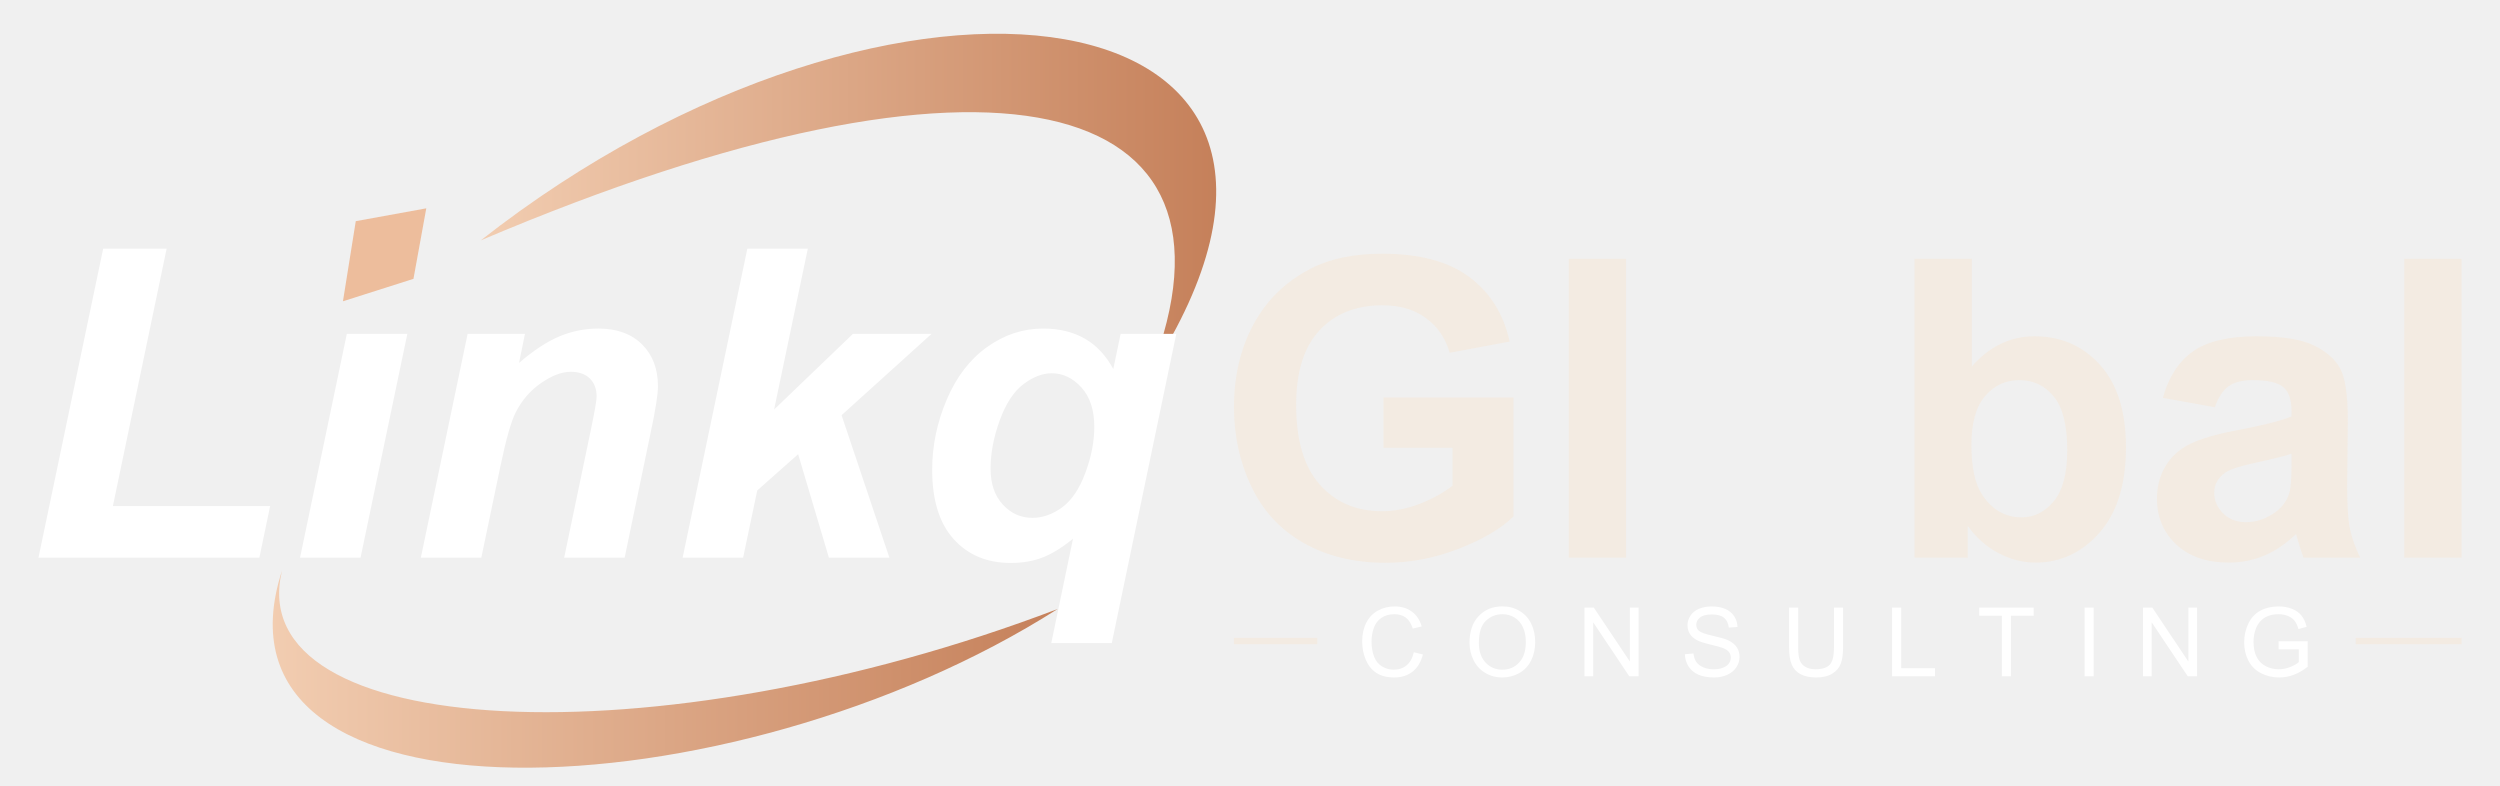
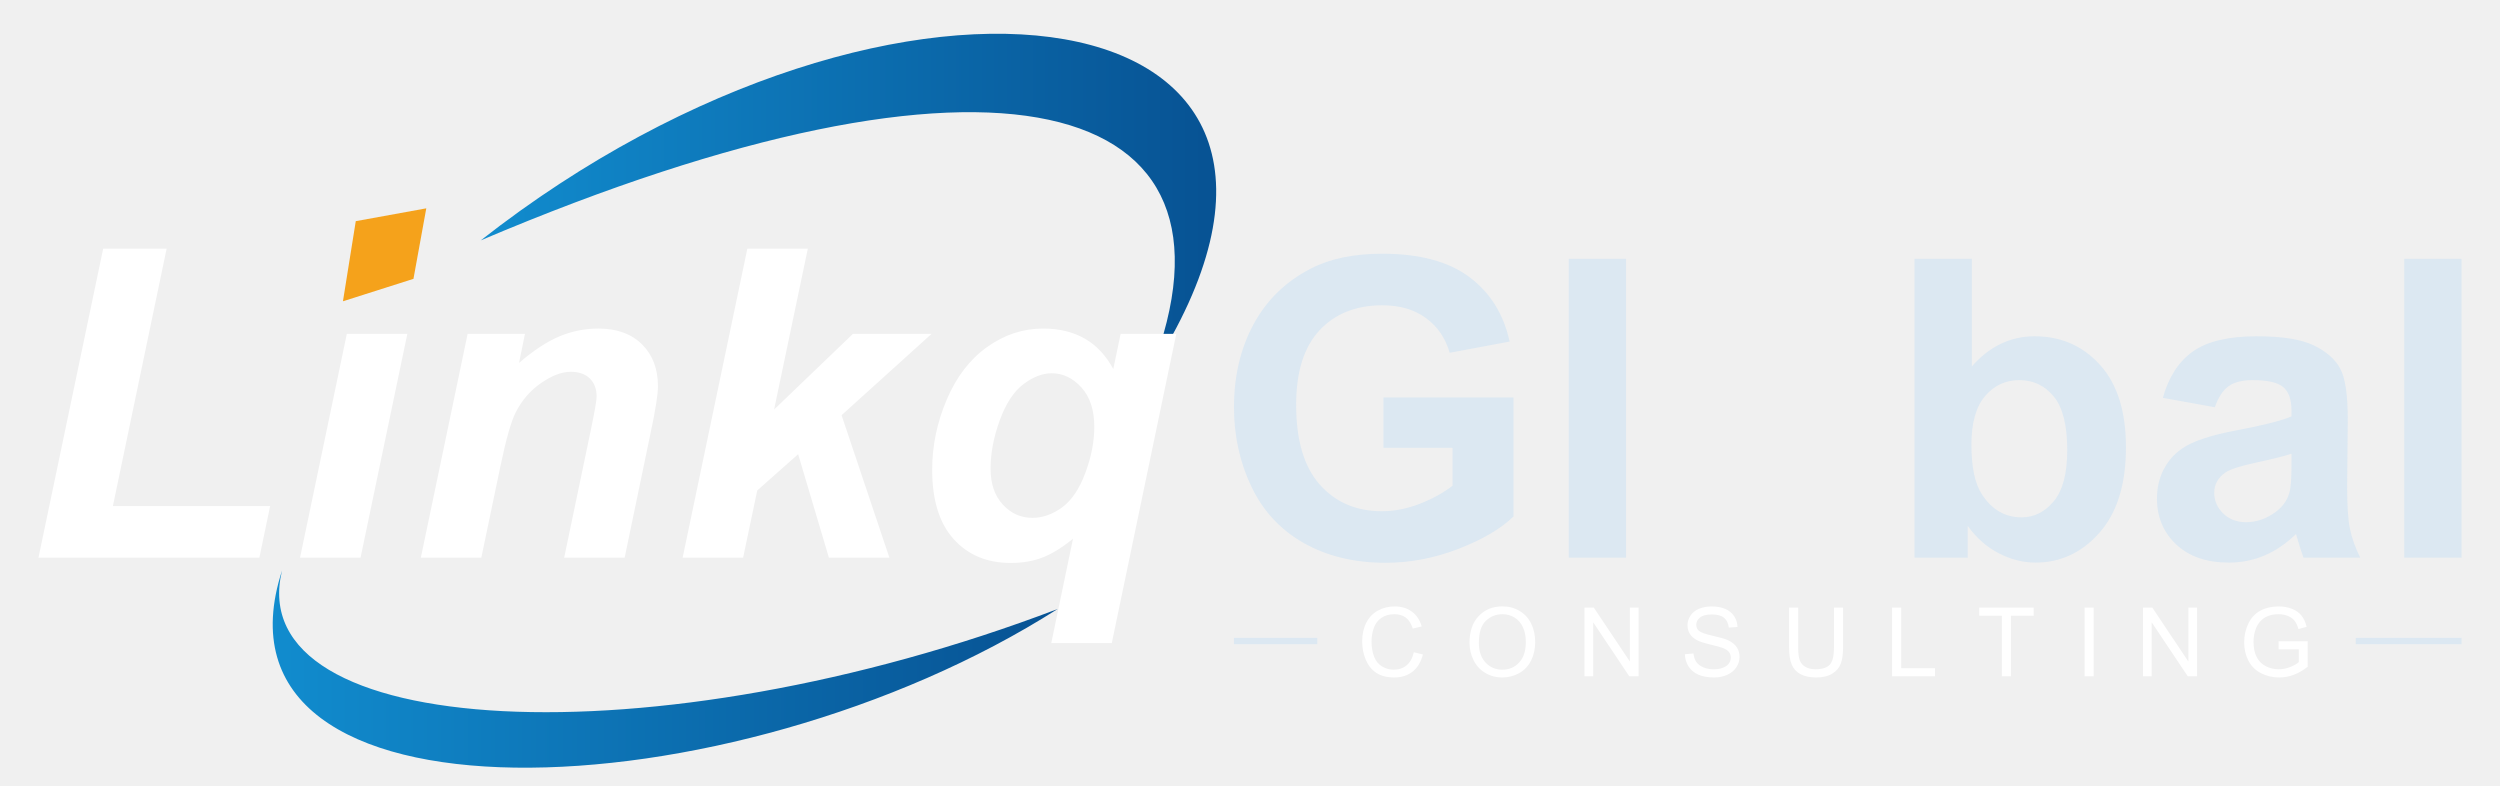
<svg xmlns="http://www.w3.org/2000/svg" viewBox="0 0 780 245" role="img" aria-labelledby="brand-title">
  <defs>
    <linearGradient id="brand-orbit" x1="0" y1="0" x2="1" y2="0">
-       <stop stop-color="#f2cdb1" />
-       <stop offset="1" stop-color="#c5805a" />
+       <stop stop-color="#118cce" />
+       <stop offset="1" stop-color="#075293" />
    </linearGradient>
  </defs>
  <path d="M150 75C280-27 436-4 359 116C393 29 310 7 150 75Z" fill="url(#brand-orbit)" />
  <path d="M88 178C75 231 204 238 330 190C228 255 61 261 88 178Z" fill="url(#brand-orbit)" />
  <path d="M12 174 L32.19 77.59 L51.99 77.59 L35.22 157.89 L84.28 157.89 L80.92 174 Z M108.21 104.16 L127.09 104.16 L112.49 174 L93.61 174 Z M145.9 104.16 L163.79 104.16 L161.94 113.23 C166.42 109.37 170.59 106.62 174.47 104.98 C178.35 103.34 182.44 102.51 186.74 102.51 C192.48 102.51 197.01 104.16 200.32 107.45 C203.63 110.73 205.28 115.1 205.28 120.53 C205.28 122.99 204.56 127.64 203.11 134.48 L194.89 174 L176.02 174 L184.3 134.34 C185.53 128.42 186.15 124.9 186.15 123.76 C186.15 121.34 185.43 119.45 184.01 118.07 C182.58 116.69 180.6 116 178.06 116 C175.29 116 172.23 117.16 168.85 119.48 C165.47 121.8 162.82 124.87 160.89 128.69 C159.49 131.41 157.91 136.95 156.16 145.33 L150.17 174 L131.3 174 Z M212.98 174 L233.17 77.59 L252.04 77.59 L241.52 127.77 L266.12 104.16 L290.65 104.16 L262.57 129.54 L277.49 174 L258.62 174 L249.02 141.71 L236.26 153.02 L231.85 174 Z M349.64 104.16 L367 104.16 L346.88 200.63 L328 200.63 L334.78 168.08 C331.44 170.8 328.31 172.74 325.37 173.9 C322.43 175.06 319.1 175.64 315.37 175.64 C307.96 175.64 302.02 173.17 297.55 168.21 C293.08 163.26 290.84 156.05 290.84 146.58 C290.84 139.08 292.36 131.78 295.38 124.68 C298.41 117.57 302.6 112.1 307.98 108.27 C313.35 104.43 319.17 102.51 325.44 102.51 C335.52 102.51 342.82 106.72 347.34 115.14 Z M309.06 146.25 C309.06 150.94 310.33 154.67 312.88 157.43 C315.42 160.19 318.49 161.57 322.08 161.57 C325.28 161.57 328.37 160.49 331.36 158.32 C334.34 156.14 336.76 152.56 338.62 147.56 C340.49 142.56 341.42 137.76 341.42 133.16 C341.42 127.94 340.08 123.85 337.41 120.89 C334.73 117.94 331.64 116.46 328.13 116.46 C325.24 116.46 322.29 117.6 319.29 119.88 C316.28 122.16 313.83 125.91 311.92 131.15 C310.01 136.39 309.06 141.42 309.06 146.25 Z" fill="#ffffff" />
-   <path d="M111 69L133 65L129 87L107 94Z" fill="#edbd9c" />
-   <path d="M431.63 139.71 L431.63 124 L472.21 124 L472.21 161.15 C468.27 164.97 462.55 168.33 455.07 171.23 C447.58 174.14 440 175.59 432.33 175.59 C422.57 175.59 414.07 173.54 406.82 169.45 C399.57 165.36 394.12 159.51 390.47 151.9 C386.82 144.28 385 136 385 127.06 C385 117.34 387.04 108.71 391.11 101.17 C395.18 93.62 401.14 87.83 408.98 83.8 C414.96 80.7 422.4 79.16 431.31 79.16 C442.89 79.16 451.93 81.58 458.44 86.44 C464.95 91.3 469.14 98.01 471 106.57 L452.3 110.07 C450.99 105.49 448.52 101.88 444.89 99.23 C441.26 96.58 436.74 95.25 431.31 95.25 C423.08 95.25 416.54 97.86 411.68 103.07 C406.83 108.29 404.4 116.03 404.4 126.29 C404.4 137.36 406.86 145.66 411.78 151.2 C416.7 156.73 423.15 159.5 431.12 159.5 C435.06 159.5 439.02 158.72 442.98 157.18 C446.95 155.63 450.35 153.75 453.19 151.55 L453.19 139.71 Z M489.45 174 L489.45 80.75 L507.32 80.75 L507.32 174 Z M597.33 174 L597.33 80.75 L615.21 80.75 L615.21 114.33 C620.72 108.06 627.25 104.92 634.8 104.92 C643.03 104.92 649.83 107.9 655.22 113.86 C660.6 119.81 663.3 128.37 663.3 139.52 C663.3 151.06 660.55 159.94 655.06 166.18 C649.57 172.41 642.9 175.53 635.05 175.53 C631.19 175.53 627.39 174.56 623.64 172.63 C619.88 170.7 616.65 167.85 613.93 164.08 L613.93 174 Z M615.08 138.76 C615.08 145.76 616.18 150.93 618.39 154.28 C621.48 159.03 625.6 161.41 630.73 161.41 C634.67 161.41 638.03 159.72 640.81 156.35 C643.59 152.98 644.98 147.67 644.98 140.41 C644.98 132.7 643.58 127.13 640.78 123.72 C637.98 120.3 634.4 118.6 630.03 118.6 C625.75 118.6 622.18 120.26 619.34 123.59 C616.5 126.92 615.08 131.97 615.08 138.76 Z M691.03 127.06 L674.81 124.13 C676.63 117.6 679.77 112.76 684.22 109.63 C688.68 106.49 695.29 104.92 704.07 104.92 C712.04 104.92 717.98 105.86 721.88 107.75 C725.78 109.64 728.53 112.03 730.12 114.94 C731.71 117.84 732.51 123.18 732.51 130.94 L732.31 151.8 C732.31 157.74 732.6 162.12 733.17 164.94 C733.75 167.76 734.82 170.78 736.39 174 L718.7 174 C718.24 172.81 717.66 171.05 716.98 168.72 C716.69 167.66 716.48 166.96 716.35 166.62 C713.29 169.59 710.03 171.82 706.55 173.3 C703.07 174.78 699.36 175.53 695.42 175.53 C688.47 175.53 682.98 173.64 678.98 169.87 C674.97 166.09 672.97 161.32 672.97 155.55 C672.97 151.74 673.88 148.33 675.7 145.34 C677.52 142.35 680.08 140.06 683.37 138.47 C686.65 136.88 691.39 135.49 697.58 134.31 C705.94 132.74 711.73 131.27 714.95 129.92 L714.95 128.14 C714.95 124.7 714.1 122.25 712.4 120.79 C710.71 119.33 707.51 118.6 702.8 118.6 C699.62 118.6 697.14 119.22 695.36 120.47 C693.58 121.72 692.13 123.92 691.03 127.06 Z M714.95 141.56 C712.66 142.32 709.03 143.23 704.07 144.29 C699.11 145.35 695.87 146.39 694.34 147.41 C692.01 149.06 690.84 151.16 690.84 153.71 C690.84 156.21 691.77 158.37 693.64 160.2 C695.5 162.02 697.88 162.93 700.76 162.93 C703.99 162.93 707.06 161.87 709.99 159.75 C712.15 158.14 713.57 156.17 714.25 153.84 C714.72 152.31 714.95 149.4 714.95 145.12 Z M750.13 174 L750.13 80.75 L768 80.75 L768 174 Z" fill="#f3ebe2" />
+   <path d="M111 69L133 65L129 87L107 94Z" fill="#f5a21b" />
+   <path d="M431.63 139.71 L431.63 124 L472.21 124 L472.21 161.15 C468.27 164.97 462.55 168.33 455.07 171.23 C447.58 174.14 440 175.59 432.33 175.59 C422.57 175.59 414.07 173.54 406.82 169.45 C399.57 165.36 394.12 159.51 390.47 151.9 C386.82 144.28 385 136 385 127.06 C385 117.34 387.04 108.71 391.11 101.17 C395.18 93.62 401.14 87.83 408.98 83.8 C414.96 80.7 422.4 79.16 431.31 79.16 C442.89 79.16 451.93 81.58 458.44 86.44 C464.95 91.3 469.14 98.01 471 106.57 L452.3 110.07 C450.99 105.49 448.52 101.88 444.89 99.23 C441.26 96.58 436.74 95.25 431.31 95.25 C423.08 95.25 416.54 97.86 411.68 103.07 C406.83 108.29 404.4 116.03 404.4 126.29 C404.4 137.36 406.86 145.66 411.78 151.2 C416.7 156.73 423.15 159.5 431.12 159.5 C435.06 159.5 439.02 158.72 442.98 157.18 C446.95 155.63 450.35 153.75 453.19 151.55 L453.19 139.71 Z M489.45 174 L489.45 80.75 L507.32 80.75 L507.32 174 Z M597.33 174 L597.33 80.75 L615.21 80.75 L615.21 114.33 C620.72 108.06 627.25 104.92 634.8 104.92 C643.03 104.92 649.83 107.9 655.22 113.86 C660.6 119.81 663.3 128.37 663.3 139.52 C663.3 151.06 660.55 159.94 655.06 166.18 C649.57 172.41 642.9 175.53 635.05 175.53 C631.19 175.53 627.39 174.56 623.64 172.63 C619.88 170.7 616.65 167.85 613.93 164.08 L613.93 174 Z M615.08 138.76 C615.08 145.76 616.18 150.93 618.39 154.28 C621.48 159.03 625.6 161.41 630.73 161.41 C634.67 161.41 638.03 159.72 640.81 156.35 C643.59 152.98 644.98 147.67 644.98 140.41 C644.98 132.7 643.58 127.13 640.78 123.72 C637.98 120.3 634.4 118.6 630.03 118.6 C625.75 118.6 622.18 120.26 619.34 123.59 C616.5 126.92 615.08 131.97 615.08 138.76 Z M691.03 127.06 L674.81 124.13 C676.63 117.6 679.77 112.76 684.22 109.63 C688.68 106.49 695.29 104.92 704.07 104.92 C712.04 104.92 717.98 105.86 721.88 107.75 C725.78 109.64 728.53 112.03 730.12 114.94 C731.71 117.84 732.51 123.18 732.51 130.94 L732.31 151.8 C732.31 157.74 732.6 162.12 733.17 164.94 C733.75 167.76 734.82 170.78 736.39 174 L718.7 174 C718.24 172.81 717.66 171.05 716.98 168.72 C716.69 167.66 716.48 166.96 716.35 166.62 C713.29 169.59 710.03 171.82 706.55 173.3 C703.07 174.78 699.36 175.53 695.42 175.53 C688.47 175.53 682.98 173.64 678.98 169.87 C674.97 166.09 672.97 161.32 672.97 155.55 C672.97 151.74 673.88 148.33 675.7 145.34 C677.52 142.35 680.08 140.06 683.37 138.47 C686.65 136.88 691.39 135.49 697.58 134.31 C705.94 132.74 711.73 131.27 714.95 129.92 L714.95 128.14 C714.95 124.7 714.1 122.25 712.4 120.79 C710.71 119.33 707.51 118.6 702.8 118.6 C699.62 118.6 697.14 119.22 695.36 120.47 C693.58 121.72 692.13 123.92 691.03 127.06 Z M714.95 141.56 C712.66 142.32 709.03 143.23 704.07 144.29 C699.11 145.35 695.87 146.39 694.34 147.41 C692.01 149.06 690.84 151.16 690.84 153.71 C690.84 156.21 691.77 158.37 693.64 160.2 C695.5 162.02 697.88 162.93 700.76 162.93 C703.99 162.93 707.06 161.87 709.99 159.75 C712.15 158.14 713.57 156.17 714.25 153.84 C714.72 152.31 714.95 149.4 714.95 145.12 Z M750.13 174 L750.13 80.75 L768 80.75 L768 174 Z" fill="#dce8f2" />
  <path d="M441.11 203.49 L443.94 204.2 C443.35 206.53 442.28 208.31 440.74 209.53 C439.19 210.75 437.3 211.37 435.07 211.37 C432.76 211.37 430.88 210.9 429.44 209.95 C427.99 209.01 426.89 207.65 426.13 205.87 C425.38 204.09 425 202.17 425 200.13 C425 197.89 425.43 195.95 426.28 194.29 C427.13 192.62 428.34 191.36 429.92 190.5 C431.49 189.64 433.22 189.21 435.11 189.21 C437.26 189.21 439.06 189.75 440.52 190.84 C441.98 191.93 443 193.47 443.58 195.45 L440.79 196.11 C440.29 194.55 439.57 193.41 438.62 192.7 C437.68 191.99 436.49 191.63 435.06 191.63 C433.41 191.63 432.03 192.03 430.93 192.82 C429.82 193.61 429.04 194.67 428.6 196 C428.15 197.33 427.92 198.7 427.92 200.11 C427.92 201.93 428.19 203.52 428.72 204.88 C429.25 206.24 430.08 207.26 431.2 207.93 C432.32 208.6 433.53 208.94 434.84 208.94 C436.43 208.94 437.77 208.48 438.87 207.57 C439.97 206.65 440.72 205.29 441.11 203.49 Z M458.49 200.56 C458.49 197.01 459.44 194.22 461.35 192.21 C463.26 190.2 465.73 189.19 468.75 189.19 C470.73 189.19 472.51 189.66 474.1 190.61 C475.69 191.55 476.9 192.87 477.73 194.56 C478.56 196.25 478.98 198.17 478.98 200.32 C478.98 202.49 478.54 204.43 477.67 206.15 C476.79 207.86 475.55 209.16 473.94 210.04 C472.33 210.92 470.6 211.37 468.73 211.37 C466.72 211.37 464.91 210.88 463.33 209.9 C461.74 208.93 460.53 207.6 459.72 205.91 C458.9 204.23 458.49 202.44 458.49 200.56 Z M461.41 200.61 C461.41 203.19 462.11 205.22 463.49 206.71 C464.88 208.2 466.62 208.94 468.72 208.94 C470.85 208.94 472.61 208.19 473.99 206.69 C475.37 205.19 476.06 203.06 476.06 200.3 C476.06 198.56 475.76 197.03 475.17 195.73 C474.58 194.43 473.72 193.42 472.59 192.71 C471.45 191.99 470.18 191.63 468.76 191.63 C466.76 191.63 465.03 192.32 463.58 193.7 C462.13 195.08 461.41 197.38 461.41 200.61 Z M494.36 211 L494.36 189.57 L497.27 189.57 L508.52 206.4 L508.52 189.57 L511.24 189.57 L511.24 211 L508.33 211 L497.08 194.16 L497.08 211 Z M525.68 204.12 L528.36 203.88 C528.48 204.95 528.78 205.83 529.24 206.52 C529.7 207.21 530.42 207.76 531.4 208.19 C532.37 208.61 533.47 208.82 534.69 208.82 C535.77 208.82 536.72 208.66 537.55 208.34 C538.38 208.02 539 207.58 539.4 207.02 C539.8 206.46 540.01 205.85 540.01 205.18 C540.01 204.51 539.81 203.92 539.42 203.42 C539.03 202.92 538.39 202.5 537.49 202.16 C536.92 201.93 535.65 201.58 533.68 201.11 C531.71 200.64 530.33 200.19 529.54 199.77 C528.52 199.24 527.75 198.57 527.25 197.78 C526.75 196.98 526.5 196.1 526.5 195.11 C526.5 194.03 526.81 193.02 527.42 192.08 C528.04 191.14 528.93 190.42 530.11 189.94 C531.29 189.45 532.6 189.21 534.04 189.21 C535.63 189.21 537.03 189.46 538.25 189.97 C539.46 190.49 540.39 191.24 541.04 192.23 C541.7 193.23 542.05 194.35 542.1 195.61 L539.38 195.81 C539.23 194.46 538.74 193.44 537.89 192.74 C537.05 192.05 535.81 191.71 534.16 191.71 C532.44 191.71 531.19 192.02 530.41 192.65 C529.63 193.28 529.23 194.03 529.23 194.92 C529.23 195.69 529.51 196.32 530.07 196.82 C530.61 197.32 532.04 197.83 534.34 198.35 C536.65 198.87 538.23 199.33 539.09 199.72 C540.33 200.29 541.25 201.02 541.85 201.9 C542.44 202.78 542.74 203.8 542.74 204.95 C542.74 206.09 542.41 207.16 541.76 208.17 C541.11 209.18 540.17 209.96 538.95 210.52 C537.72 211.09 536.35 211.37 534.82 211.37 C532.88 211.37 531.25 211.08 529.94 210.52 C528.63 209.95 527.6 209.1 526.86 207.97 C526.11 206.83 525.72 205.55 525.68 204.12 Z M572.21 189.57 L575.04 189.57 L575.04 201.95 C575.04 204.11 574.8 205.82 574.31 207.08 C573.83 208.35 572.95 209.38 571.67 210.17 C570.4 210.97 568.73 211.37 566.67 211.37 C564.66 211.37 563.02 211.02 561.74 210.33 C560.47 209.64 559.55 208.63 559.01 207.32 C558.46 206.01 558.19 204.22 558.19 201.95 L558.19 189.57 L561.03 189.57 L561.03 201.94 C561.03 203.8 561.2 205.17 561.54 206.05 C561.89 206.93 562.48 207.61 563.33 208.09 C564.17 208.57 565.2 208.81 566.42 208.81 C568.5 208.81 569.99 208.33 570.88 207.39 C571.76 206.44 572.21 204.63 572.21 201.94 Z M590.33 211 L590.33 189.57 L593.17 189.57 L593.17 208.47 L603.72 208.47 L603.72 211 Z M624.58 211 L624.58 192.1 L617.52 192.1 L617.52 189.57 L634.51 189.57 L634.51 192.1 L627.42 192.1 L627.42 211 Z M650.39 211 L650.39 189.57 L653.23 189.57 L653.23 211 Z M668.61 211 L668.61 189.57 L671.52 189.57 L682.77 206.4 L682.77 189.57 L685.49 189.57 L685.49 211 L682.58 211 L671.33 194.16 L671.33 211 Z M710.92 202.6 L710.92 200.08 L720 200.07 L720 208.02 C718.61 209.13 717.17 209.96 715.69 210.52 C714.21 211.09 712.69 211.37 711.13 211.37 C709.02 211.37 707.11 210.91 705.39 210.01 C703.67 209.11 702.37 207.81 701.49 206.1 C700.62 204.4 700.18 202.49 700.18 200.39 C700.18 198.3 700.62 196.36 701.49 194.55 C702.36 192.74 703.61 191.4 705.25 190.52 C706.89 189.64 708.77 189.21 710.91 189.21 C712.46 189.21 713.86 189.46 715.11 189.96 C716.36 190.46 717.34 191.16 718.06 192.06 C718.77 192.95 719.31 194.12 719.68 195.56 L717.12 196.27 C716.8 195.17 716.4 194.32 715.92 193.69 C715.44 193.07 714.76 192.57 713.88 192.2 C712.99 191.82 712 191.63 710.92 191.63 C709.63 191.63 708.51 191.83 707.56 192.22 C706.62 192.62 705.85 193.14 705.27 193.78 C704.69 194.42 704.24 195.13 703.92 195.9 C703.38 197.23 703.1 198.66 703.1 200.21 C703.1 202.12 703.43 203.72 704.09 205.01 C704.75 206.29 705.7 207.25 706.96 207.87 C708.22 208.5 709.55 208.81 710.97 208.81 C712.19 208.81 713.39 208.57 714.56 208.1 C715.73 207.63 716.62 207.12 717.22 206.59 L717.22 202.6 Z" fill="#ffffff" />
-   <path d="M385 200H411M735 200H768" fill="none" stroke="#f3ebe2" stroke-width="2" />
+   <path d="M385 200H411M735 200H768" fill="none" stroke="#dce8f2" stroke-width="2" />
</svg>
